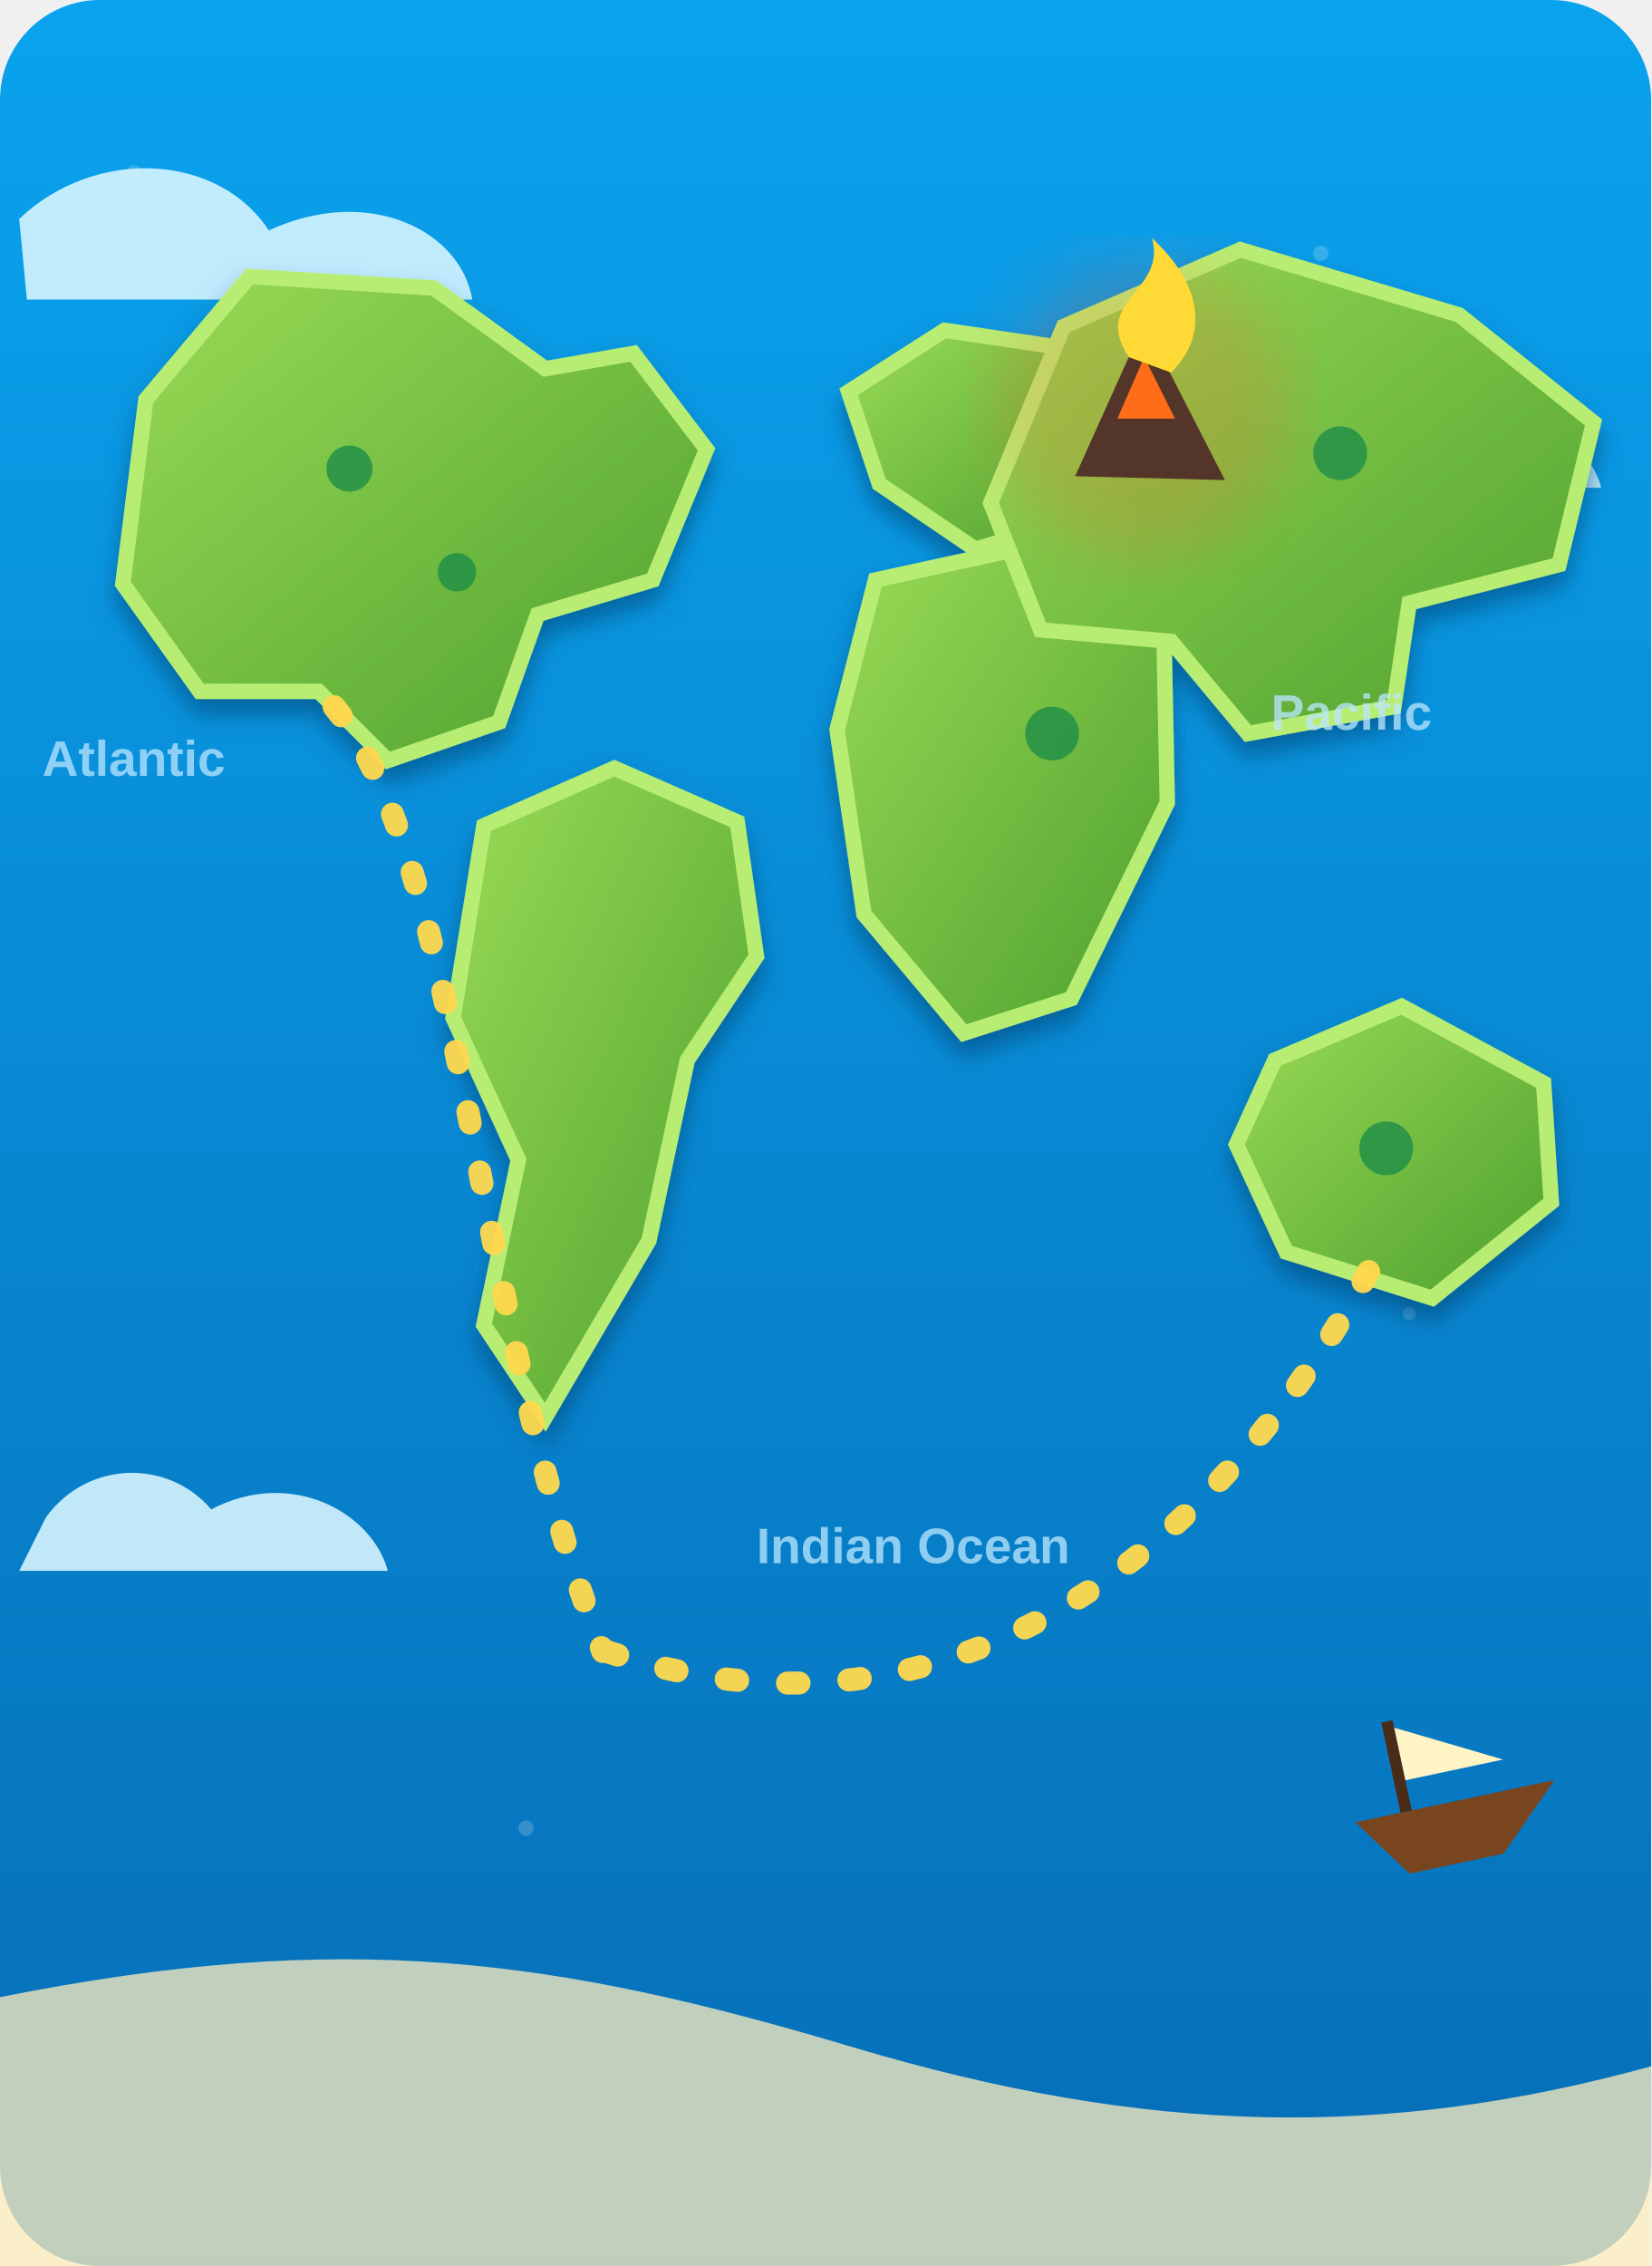
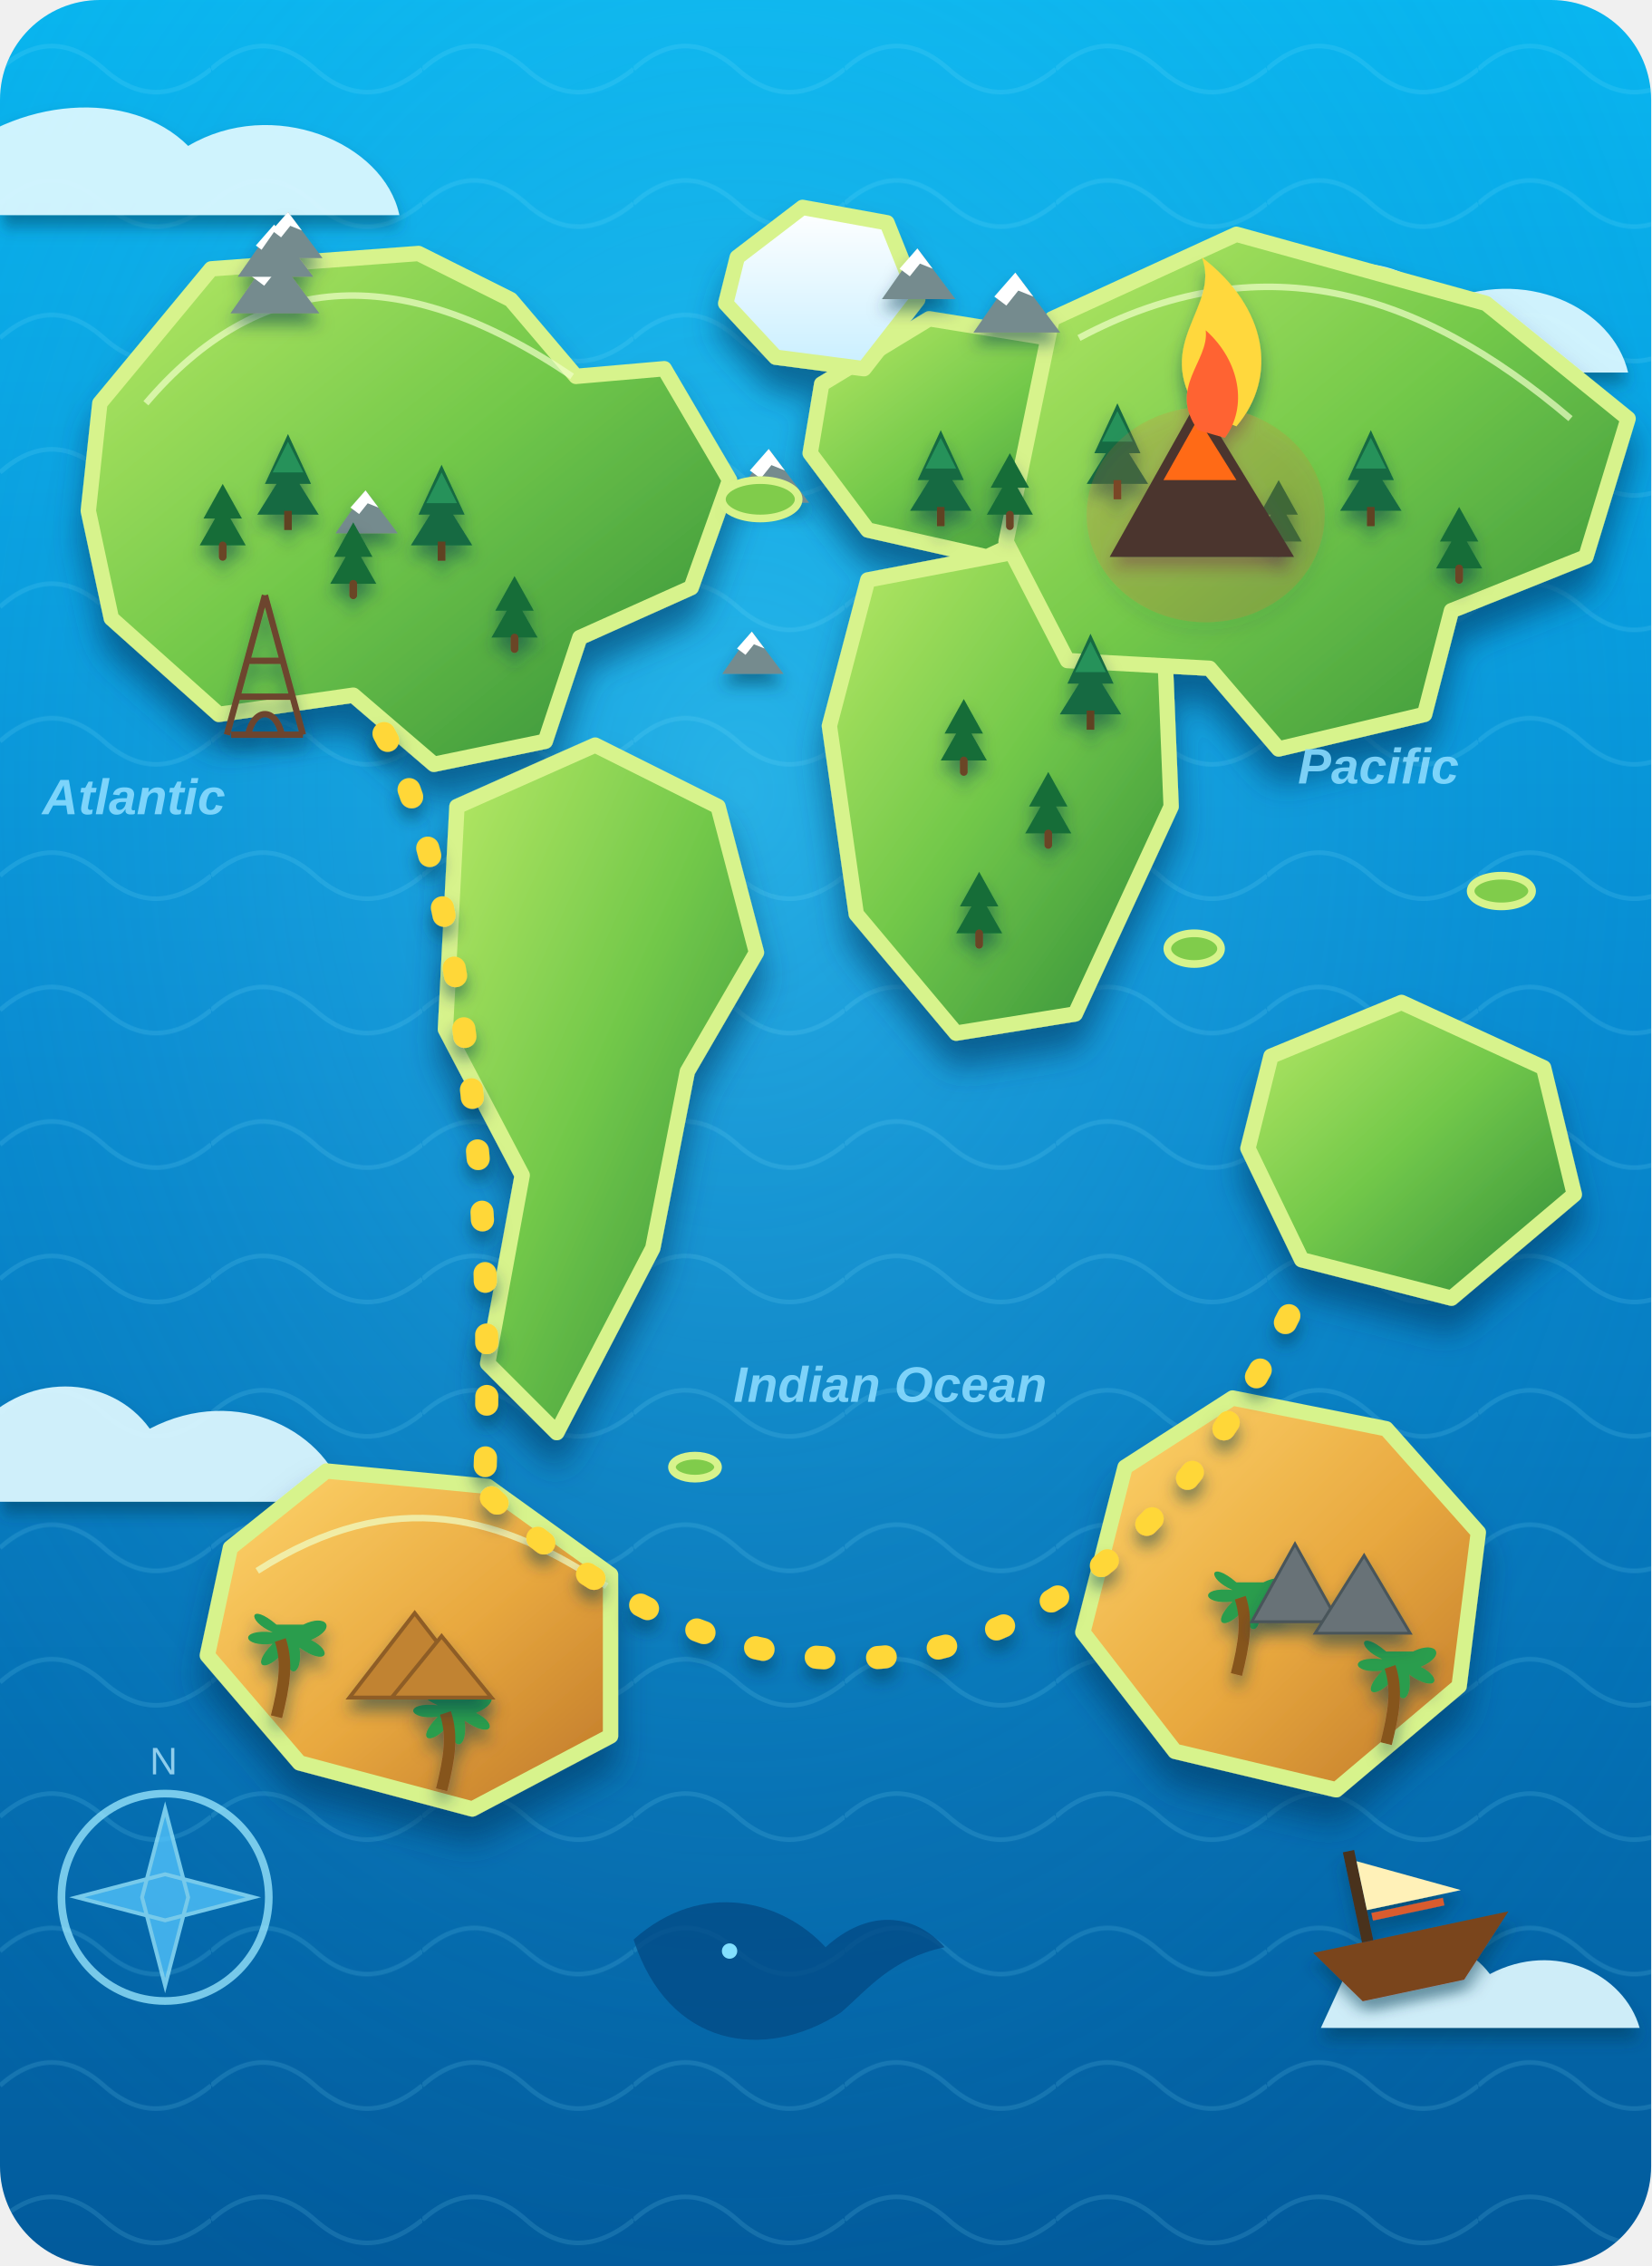
<svg xmlns="http://www.w3.org/2000/svg" viewBox="0 0 430 590">
  <defs>
    <linearGradient id="ocean" x1="0" y1="0" x2="0" y2="1">
-       <stop stop-color="#0aa3ee" />
-       <stop offset="1" stop-color="#066db6" />
+       <stop stop-color="#08b9f2" />
+       <stop offset=".45" stop-color="#078bd2" />
+       <stop offset="1" stop-color="#025a9b" />
    </linearGradient>
-     <linearGradient id="land" x1="0" y1="0" x2="1" y2="1">
-       <stop stop-color="#9adb55" />
-       <stop offset="1" stop-color="#4da02f" />
+     <radialGradient id="waterGlow" cx="45%" cy="35%" r="72%">
+       <stop stop-color="#65e7ff" stop-opacity=".34" />
+       <stop offset="1" stop-color="#0075bd" stop-opacity="0" />
+     </radialGradient>
+     <linearGradient id="grass" x1="0" y1="0" x2="1" y2="1">
+       <stop stop-color="#b8e965" />
+       <stop offset=".48" stop-color="#72c84a" />
+       <stop offset="1" stop-color="#2f8b39" />
    </linearGradient>
-     <filter id="shadow">
-       <feDropShadow dx="0" dy="4" stdDeviation="3" flood-color="#003c6d" flood-opacity=".55" />
+     <linearGradient id="desert" x1="0" y1="0" x2="1" y2="1">
+       <stop stop-color="#ffd66c" />
+       <stop offset=".55" stop-color="#e8a83f" />
+       <stop offset="1" stop-color="#bd7628" />
+     </linearGradient>
+     <linearGradient id="snow" x1="0" y1="0" x2="0" y2="1">
+       <stop stop-color="#fff" />
+       <stop offset="1" stop-color="#c9efff" />
+     </linearGradient>
+     <filter id="landShadow" x="-30%" y="-30%" width="160%" height="170%">
+       <feDropShadow dx="0" dy="7" stdDeviation="4" flood-color="#003c66" flood-opacity=".62" />
    </filter>
-     <filter id="glow">
-       <feGaussianBlur stdDeviation="8" />
+     <filter id="soft">
+       <feGaussianBlur stdDeviation="7" />
    </filter>
+     <filter id="smallShadow">
+       <feDropShadow dx="0" dy="3" stdDeviation="2" flood-color="#003451" flood-opacity=".5" />
+     </filter>
+     <pattern id="waves" width="55" height="35" patternUnits="userSpaceOnUse">
+       <path d="M0 18c9-8 18-8 27 0s18 8 28 0" fill="none" stroke="#8aeaff" stroke-width="1.2" opacity=".14" />
+     </pattern>
+     <g id="tree">
+       <path d="M0 9L5 0l5 9H7l4 7H-1l4-7z" fill="#176d38" />
+       <rect x="4" y="15" width="2" height="5" rx="1" fill="#6b4427" />
+     </g>
+     <g id="pine">
+       <path d="M0 13L6 0l6 13H9l5 8H-2l5-8z" fill="#126b42" />
+       <path d="M2 10l4-8 4 8z" fill="#27925a" />
+       <rect x="5" y="20" width="2" height="5" fill="#604324" />
+     </g>
+     <g id="mount">
+       <path d="M0 20L14 0l15 20z" fill="#748b8e" />
+       <path d="M14 0l6 8-5-2-4 5-4-3z" fill="#fff" />
+     </g>
+     <g id="palm">
+       <path d="M6 7c-7-6-8-1-1 2-9-1-8 4 0 3-6 6-2 8 3 2 1 8 5 6 4-1 7 5 9 1 3-2 7-3 4-7-2-4z" fill="#2c9d4d" />
+       <path d="M7 11c2 6 1 12-1 20" fill="none" stroke="#86551f" stroke-width="3" />
+     </g>
  </defs>
  <rect width="430" height="590" rx="26" fill="url(#ocean)" />
-   <g opacity=".18" fill="#fff">
-     <circle cx="35" cy="45" r="2" />
-     <circle cx="95" cy="104" r="1.5" />
-     <circle cx="344" cy="66" r="2" />
-     <circle cx="367" cy="342" r="1.7" />
-     <circle cx="137" cy="476" r="2" />
+   <rect width="430" height="590" rx="26" fill="url(#waterGlow)" />
+   <rect width="430" height="590" rx="26" fill="url(#waves)" />
+   <g fill="#dff9ff" opacity=".92" filter="url(#smallShadow)">
+     <path d="M-15 43c19-18 49-20 64-5 22-13 51-1 55 18H-8z" />
+     <path d="M330 80c12-15 35-15 45-1 22-10 45 1 49 18h-105z" />
+     <path d="M-8 374c14-18 37-16 47-2 23-12 47 1 51 19H-8z" />
+     <path d="M350 515c10-13 29-13 38-1 17-9 35 0 39 14h-83z" />
  </g>
-   <g fill="#d9f6ff" opacity=".88">
-     <path d="M5 57c20-19 52-17 65 3 26-12 50 0 53 18H7z" />
-     <path d="M317 109c14-17 38-16 49 0 21-10 47 2 51 18H309z" />
-     <path d="M12 395c11-15 32-15 43-2 21-11 42 1 46 16H5z" />
+   <g stroke="#d7f38c" stroke-width="4" stroke-linejoin="round" filter="url(#landShadow)">
+     <path d="M26 105l29-35 54-4 24 12 17 20 23-2 17 29-10 28-29 13-9 27-29 6-21-18-35 5-28-25-6-28z" fill="url(#grass)" />
+     <path d="M119 210l36-16 32 16 10 38-18 31-9 46-25 48-18-18 9-49-20-38z" fill="url(#grass)" />
+     <path d="M214 100l28-17 31 5 22 20-8 23-30 14-31-7-15-20z" fill="url(#grass)" />
+     <path d="M226 151l42-8 35 18 2 49-25 54-31 5-26-31-7-49z" fill="url(#grass)" />
+     <path d="M274 83l48-22 65 18 37 30-11 36-35 14-7 27-38 9-18-21-37-2-16-31z" fill="url(#grass)" />
+     <path d="M331 275l34-14 37 17 8 33-32 27-39-10-14-29z" fill="url(#grass)" />
+     <path d="M60 403l25-20 42 4 32 23 0 42-36 19-45-12-24-28z" fill="url(#desert)" />
+     <path d="M293 382l28-18 40 8 24 27-5 40-32 27-42-10-24-31z" fill="url(#desert)" />
+     <path d="M192 67l17-13 22 4 8 20-14 18-23-3-13-14z" fill="url(#snow)" />
  </g>
-   <g fill="url(#land)" stroke="#b8ed73" stroke-width="4" filter="url(#shadow)">
-     <path d="M38 104l27-32 48 3 29 21 23-4 19 25-14 34-30 9-10 28-29 10-18-18-31 0-20-28 6-48z" />
-     <path d="M126 215l34-15 32 14 5 35-18 27-10 47-27 46-16-24 9-43-17-37z" />
-     <path d="M221 102l25-16 27 4 20 22-12 23-27 8-25-17z" />
-     <path d="M228 151l46-10 29 18 1 50-25 51-28 9-26-31-7-48z" />
-     <path d="M277 85l46-20 57 17 35 28-9 37-39 10-4 27-38 7-20-24-34-3-13-33z" />
-     <path d="M332 276l33-14 37 20 2 31-31 25-38-12-13-28z" />
+   <g fill="none" stroke="#efffc7" stroke-width="1.7" opacity=".7">
+     <path d="M38 105c29-34 65-38 111-7" />
+     <path d="M281 88c47-25 88-13 128 21" />
+     <path d="M67 409c36-23 64-14 91 4" />
  </g>
-   <g fill="#1e8d47" opacity=".8">
-     <circle cx="91" cy="122" r="6" />
-     <circle cx="119" cy="149" r="5" />
-     <circle cx="274" cy="191" r="7" />
-     <circle cx="349" cy="118" r="7" />
-     <circle cx="361" cy="299" r="7" />
+   <g filter="url(#smallShadow)">
+     <use href="#mount" x="75" y="82" transform="scale(.8)" />
+     <use href="#mount" x="91" y="86" transform="scale(.68)" />
+     <use href="#mount" x="111" y="92" transform="scale(.6)" />
+     <use href="#mount" x="325" y="91" transform="scale(.78)" />
+     <use href="#mount" x="348" y="98" transform="scale(.66)" />
+     <use href="#mount" x="156" y="228" transform="scale(.56)" />
+     <use href="#mount" x="272" y="167" transform="scale(.7)" />
+     <use href="#mount" x="342" y="299" transform="scale(.55)" />
  </g>
-   <g fill="#ffefbe" opacity=".75">
-     <path d="M0 520c90-18 145-10 222 13s139 24 208 5v52H0z" />
+   <g filter="url(#smallShadow)">
+     <use href="#tree" x="53" y="126" />
+     <use href="#pine" x="69" y="113" />
+     <use href="#tree" x="87" y="136" />
+     <use href="#pine" x="109" y="121" />
+     <use href="#tree" x="129" y="150" />
+     <use href="#pine" x="239" y="112" />
+     <use href="#tree" x="258" y="118" />
+     <use href="#pine" x="285" y="105" />
+     <use href="#pine" x="307" y="113" />
+     <use href="#tree" x="328" y="125" />
+     <use href="#pine" x="351" y="112" />
+     <use href="#tree" x="375" y="132" />
+     <use href="#tree" x="246" y="182" />
+     <use href="#tree" x="268" y="201" />
+     <use href="#pine" x="278" y="165" />
+     <use href="#tree" x="250" y="227" />
+     <use href="#palm" x="66" y="416" />
+     <use href="#palm" x="109" y="435" />
+     <use href="#palm" x="316" y="405" />
+     <use href="#palm" x="355" y="423" />
  </g>
-   <g stroke="#ffd84e" stroke-width="6" stroke-linecap="round" fill="none" stroke-dasharray="3 13" opacity=".95">
-     <path d="M87 184C121 225 123 344 157 430" />
-     <path d="M158 430C244 459 315 408 357 330" />
+   <g filter="url(#smallShadow)">
+     <g transform="translate(58 155) scale(.55)" stroke="#6d452d" stroke-width="3" fill="none">
+       <path d="M20 0L2 66M20 0l18 66M7 48h27M12 31h16M4 66h34" />
+       <path d="M12 66c3-13 13-13 16 0" />
+     </g>
+     <g transform="translate(91 420)" fill="#c18331" stroke="#8e5d25" stroke-width="1">
+       <path d="M0 22L17 0l17 22z" />
+       <path d="M11 22L24 6l13 16z" />
+     </g>
+     <g transform="translate(326 402) scale(.75)" fill="#677277" stroke="#49555a" stroke-width="1">
+       <path d="M0 27L15 0l15 27z" />
+       <path d="M22 31L39 4l16 27z" />
+     </g>
  </g>
-   <g font-family="Arial, sans-serif" font-size="13" font-weight="700" fill="#bce7ff" opacity=".75">
-     <text x="11" y="202">Atlantic</text>
-     <text x="331" y="190">Pacific</text>
-     <text x="197" y="407">Indian Ocean</text>
+   <g transform="translate(305 121)" filter="url(#smallShadow)">
+     <ellipse cx="9" cy="13" rx="31" ry="28" fill="#ff5b27" opacity=".15" />
+     <path d="M-16 24L7-17 32 24z" fill="#4c352e" />
+     <path d="M-2 4L7-12 17 4z" fill="#ff6a18" />
+     <path d="M7-14c-12-18 6-27 1-40 17 13 20 31 9 44z" fill="#ffd83c" />
+     <path d="M7-9c-8-11 3-18 2-26 9 8 11 20 5 28z" fill="#ff6430" />
  </g>
-   <g transform="translate(298 107)">
-     <ellipse cx="0" cy="0" rx="38" ry="38" fill="#ff5a22" opacity=".2" filter="url(#glow)" />
-     <path d="M-18 17L0-23 21 18z" fill="#54352a" />
-     <path d="M-7 2L0-14 8 2z" fill="#ff6d18" />
-     <path d="M-4-14C-14-29 6-31 2-45c13 12 15 25 5 35z" fill="#ffda37" />
+   <g stroke="#ffd739" stroke-width="6" stroke-linecap="round" fill="none" stroke-dasharray="2 14" filter="url(#smallShadow)">
+     <path d="M100 191C119 225 130 312 126 390" />
+     <path d="M128 390C190 449 285 459 341 331" />
  </g>
-   <g transform="translate(348 451) rotate(-12)">
-     <path d="M0 24h53L36 40H11z" fill="#78451f" />
-     <path d="M12 0h3v24h-3z" fill="#492b18" />
-     <path d="M15 2l26 14H15z" fill="#fff4c5" />
+   <g font-family="Arial,sans-serif" font-size="13" font-weight="700" font-style="italic" fill="#8bdcff" opacity=".88">
+     <text x="11" y="212">Atlantic</text>
+     <text x="338" y="204">Pacific</text>
+     <text x="191" y="365">Indian Ocean</text>
+   </g>
+   <g transform="translate(43 494)" opacity=".75" stroke="#9eeaff" fill="none">
+     <circle r="27" stroke-width="2" />
+     <path d="M0-23L6 0 0 23-6 0zM-23 0L0-6 23 0 0 6z" fill="#55c7ff" stroke-width="1" />
+     <text x="-4" y="-32" fill="#bcecff" stroke="none" font-family="Arial" font-size="10">N</text>
+   </g>
+   <path d="M165 505c18-16 39-10 50 2 11-10 23-9 31 0-14 3-20 11-27 17-20 13-45 9-54-19z" fill="#034a85" opacity=".78" />
+   <circle cx="190" cy="508" r="2" fill="#82dfff" />
+   <g transform="translate(337 485) rotate(-12)" filter="url(#smallShadow)">
+     <path d="M0 24h52L37 39H10z" fill="#7a451d" />
+     <path d="M13 0h3v24h-3z" fill="#49301f" />
+     <path d="M16 3l25 13H16z" fill="#fff1b8" />
+     <path d="M17 18l19 0" stroke="#d95b2d" stroke-width="2" />
+   </g>
+   <g fill="#80cc4b" stroke="#d7f38c" stroke-width="2">
+     <ellipse cx="198" cy="130" rx="10" ry="5" />
+     <ellipse cx="311" cy="247" rx="7" ry="4" />
+     <ellipse cx="181" cy="382" rx="6" ry="3" />
+     <ellipse cx="391" cy="232" rx="8" ry="4" />
  </g>
</svg>
